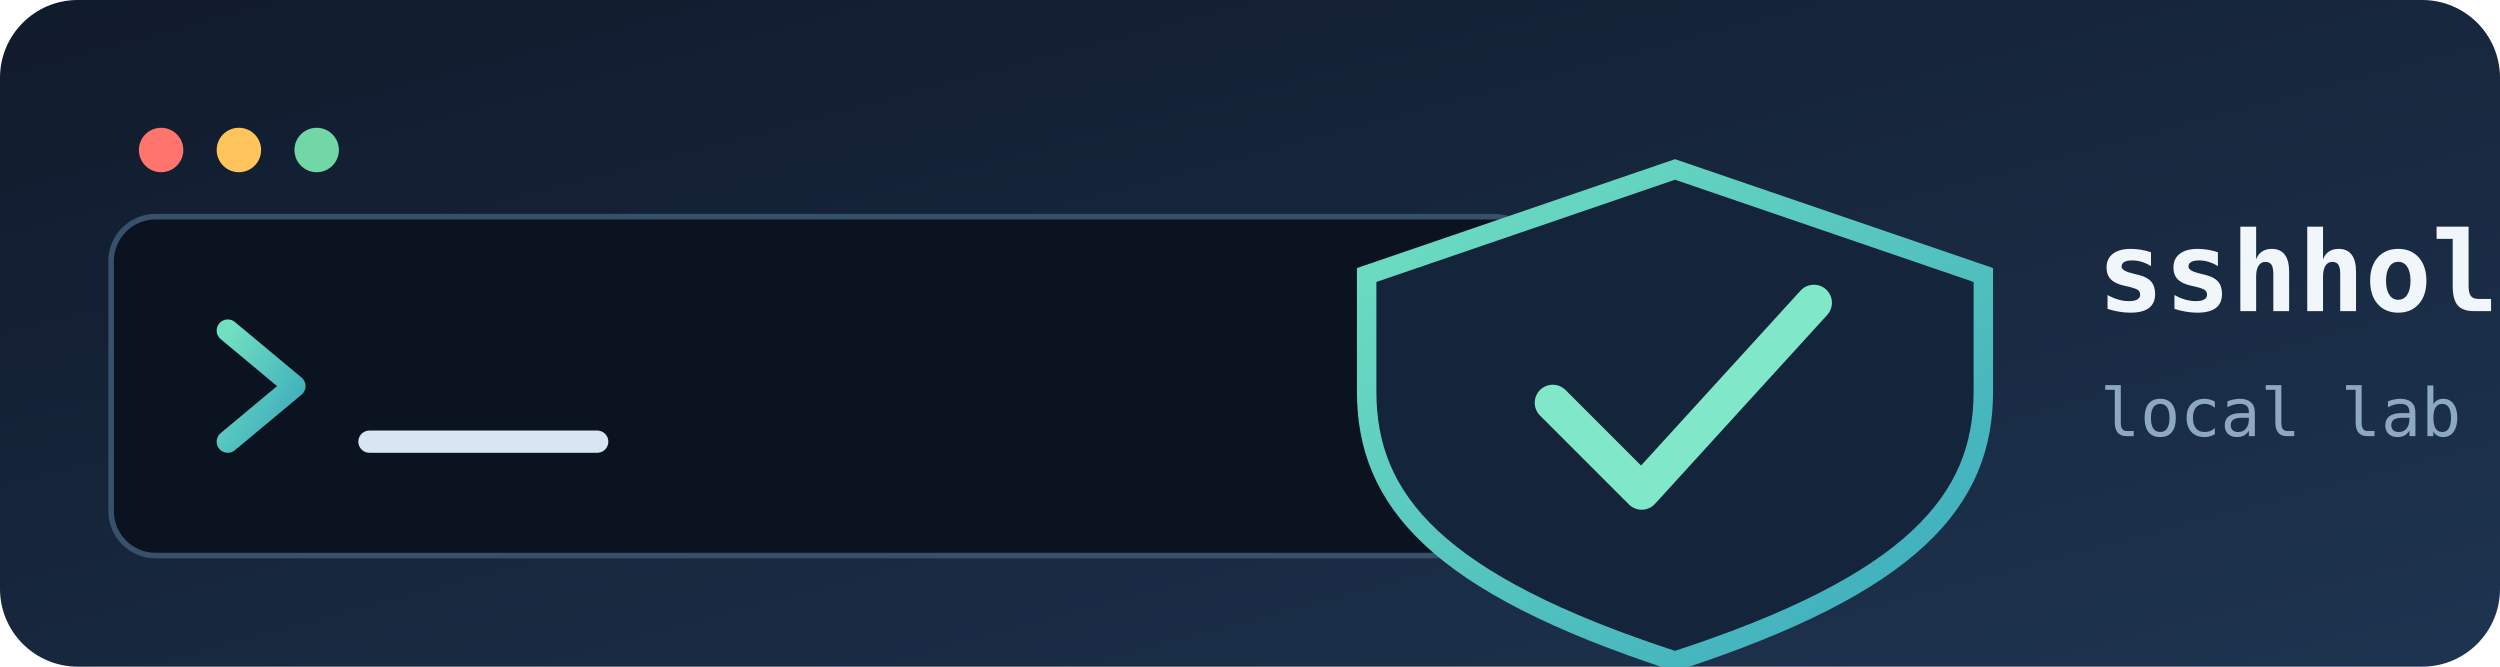
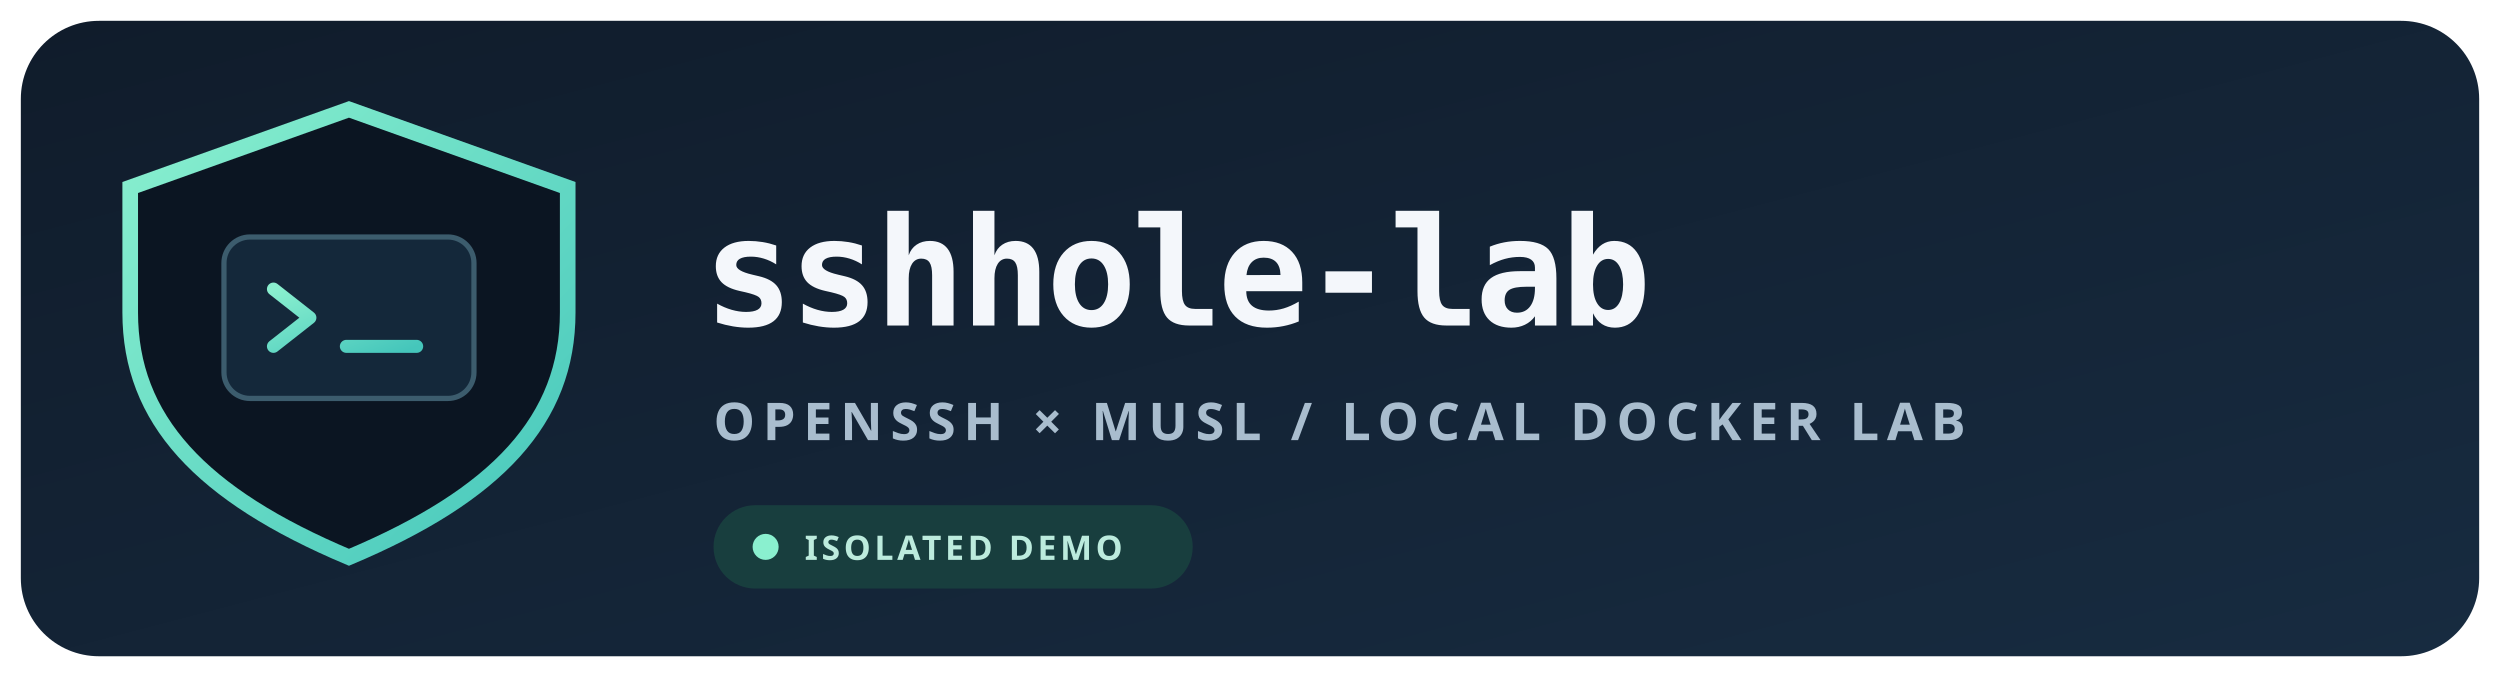
- <svg xmlns="http://www.w3.org/2000/svg" viewBox="0 0 900 240" role="img" aria-labelledby="title desc">
+ <svg xmlns="http://www.w3.org/2000/svg" viewBox="0 0 960 260" role="img" aria-labelledby="title desc">
  <defs>
-     <linearGradient id="bg" x1="0" y1="0" x2="1" y2="1">
-       <stop offset="0" stop-color="#101a2b" />
-       <stop offset="1" stop-color="#1e3450" />
+     <linearGradient id="panel" x1="0" y1="0" x2="1" y2="1">
+       <stop offset="0" stop-color="#101c2b" />
+       <stop offset="1" stop-color="#172b40" />
    </linearGradient>
-     <linearGradient id="accent" x1="0" y1="0" x2="1" y2="1">
-       <stop offset="0" stop-color="#71e0c1" />
-       <stop offset="1" stop-color="#39a9bd" />
+     <linearGradient id="mint" x1="0" y1="0" x2="1" y2="1">
+       <stop offset="0" stop-color="#8af0cf" />
+       <stop offset="1" stop-color="#45c6bb" />
    </linearGradient>
  </defs>
-   <rect width="900" height="240" rx="28" fill="url(#bg)" />
-   <circle cx="58" cy="54" r="8" fill="#ff756e" />
-   <circle cx="86" cy="54" r="8" fill="#ffc45b" />
-   <circle cx="114" cy="54" r="8" fill="#71d7a6" />
-   <rect x="40" y="78" width="514" height="122" rx="16" fill="#0b1320" stroke="#38516b" stroke-width="2" />
-   <path d="m82 119 24 20-24 20" fill="none" stroke="url(#accent)" stroke-width="8" stroke-linecap="round" stroke-linejoin="round" />
-   <path d="M133 159h82" stroke="#d8e6f3" stroke-width="8" stroke-linecap="round" />
-   <path d="M603 61 714 99v42c0 39-25 69-111 97-86-28-111-58-111-97V99z" fill="#14243a" stroke="url(#accent)" stroke-width="7" />
-   <path d="m559 145 32 32 62-68" fill="none" stroke="#80e7c8" stroke-width="13" stroke-linecap="round" stroke-linejoin="round" />
-   <text x="755" y="112" fill="#f1f6fb" font-family="ui-monospace, SFMono-Regular, Menlo, monospace" font-size="40" font-weight="700">sshhole</text>
-   <text x="756" y="157" fill="#8fa8c1" font-family="ui-monospace, SFMono-Regular, Menlo, monospace" font-size="24">local lab</text>
+   <rect x="8" y="8" width="944" height="244" rx="30" fill="url(#panel)" />
+   <path d="M134 42 218 72v48c0 41-27 70-84 94-57-24-84-53-84-94V72z" fill="#0b1522" stroke="url(#mint)" stroke-width="6" />
+   <rect x="86" y="91" width="96" height="62" rx="10" fill="#14283a" stroke="#3c5c6d" stroke-width="2" />
+   <path d="m105 111 14 11-14 11m28 0h27" fill="none" stroke="url(#mint)" stroke-width="5" stroke-linecap="round" stroke-linejoin="round" />
+   <text x="270" y="125" fill="#f4f7fb" font-family="ui-monospace, SFMono-Regular, Menlo, monospace" font-size="58" font-weight="750" letter-spacing="-2">sshhole-lab</text>
+   <text x="274" y="169" fill="#a9bdce" font-family="ui-sans-serif, system-ui, sans-serif" font-size="20" font-weight="600" letter-spacing="3">OPENSSH × MUSL / LOCAL DOCKER LAB</text>
+   <rect x="274" y="194" width="184" height="32" rx="16" fill="#183e3e" />
+   <circle cx="294" cy="210" r="5" fill="#8af0cf" />
+   <text x="309" y="215" fill="#bcebdd" font-family="ui-sans-serif, system-ui, sans-serif" font-size="13" font-weight="700" letter-spacing="1.4">ISOLATED DEMO</text>
</svg>
